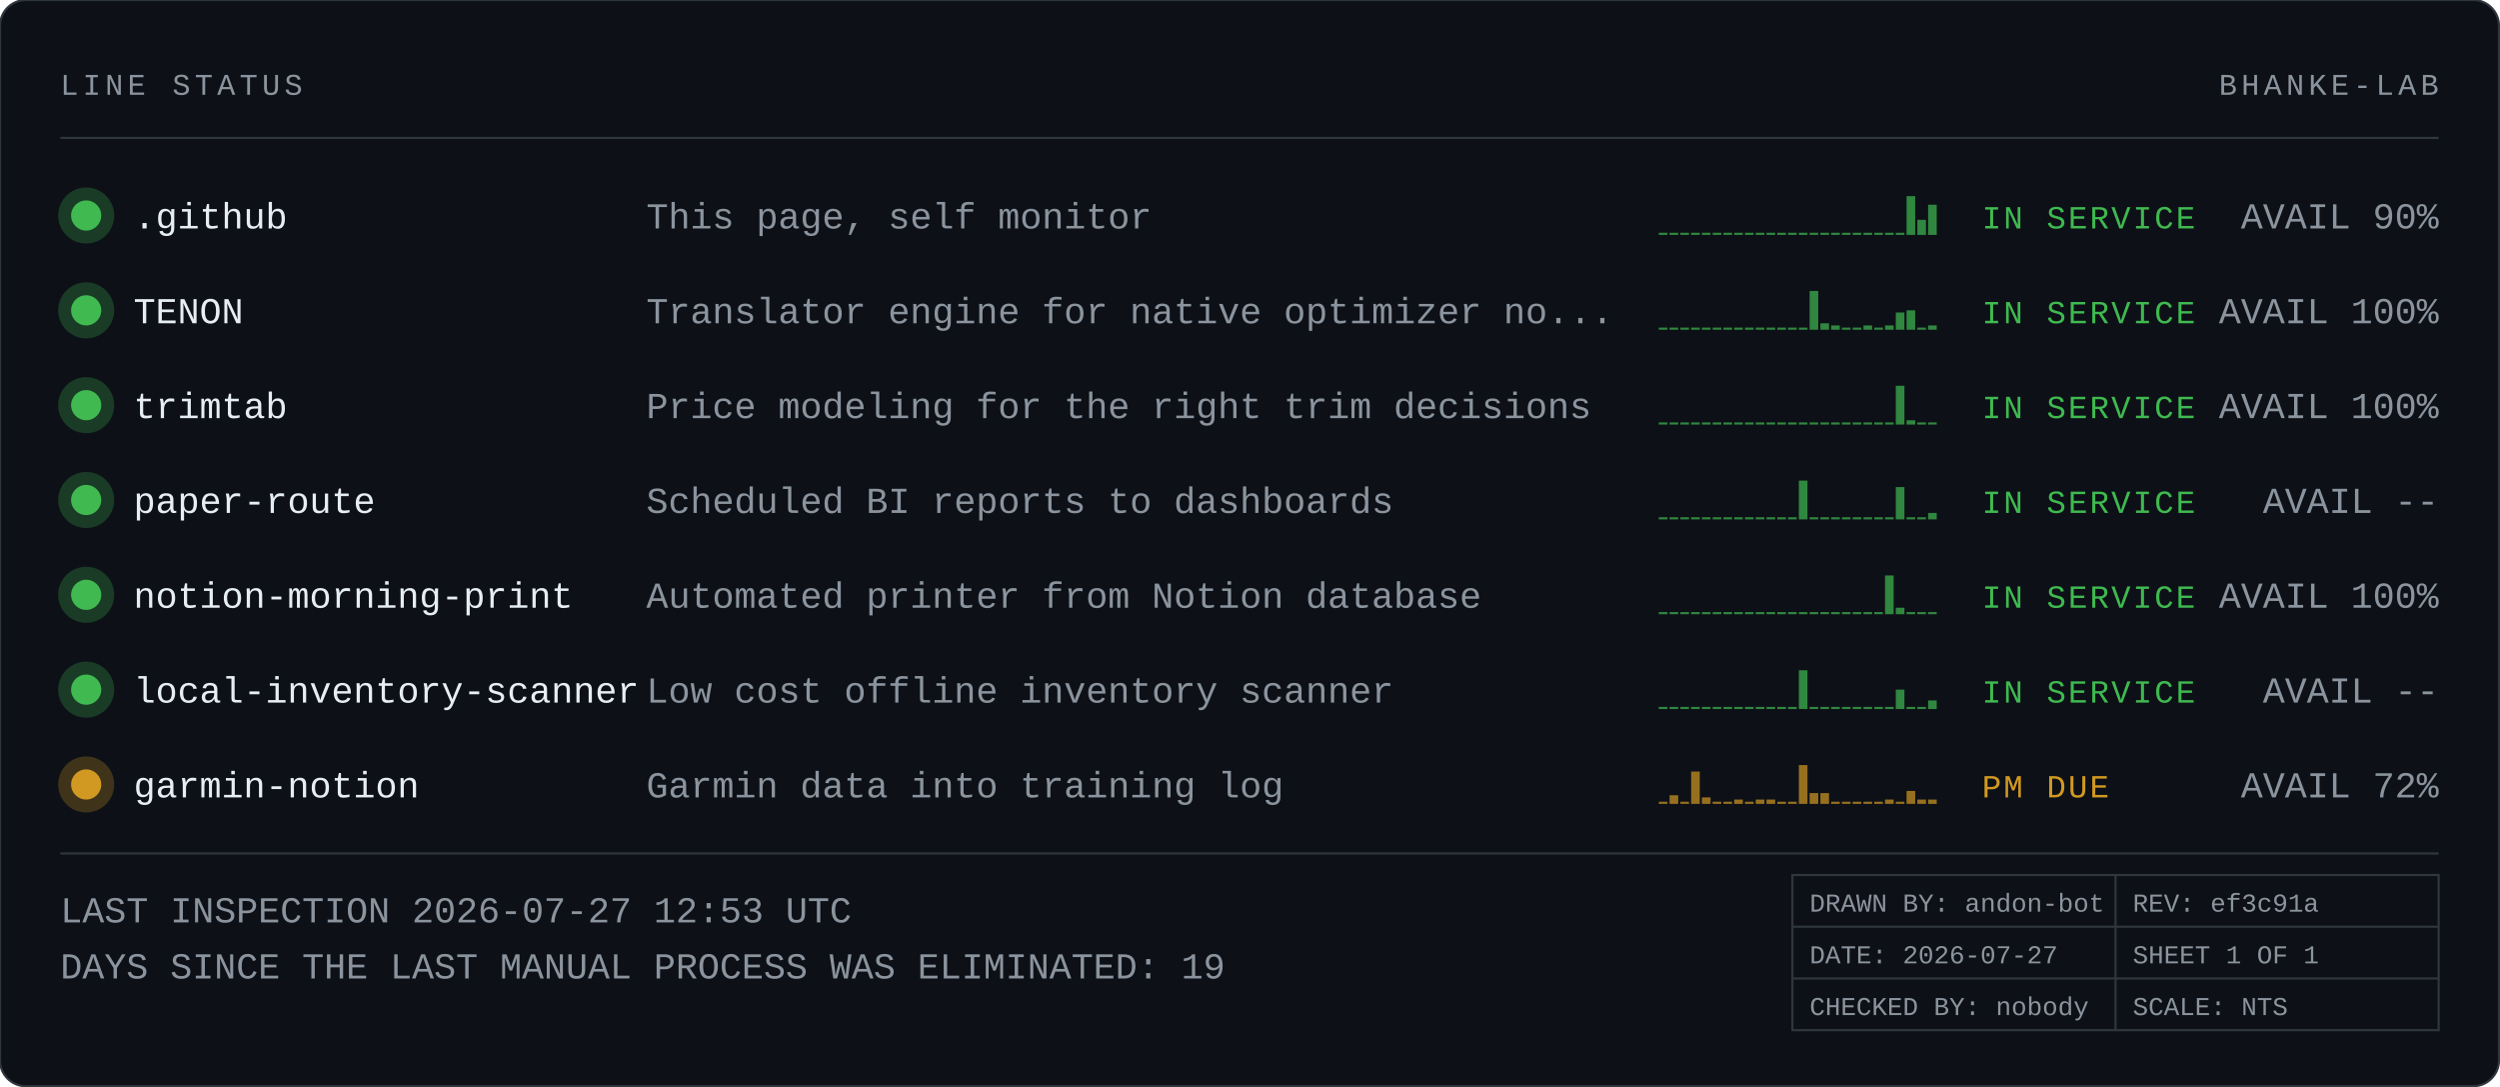
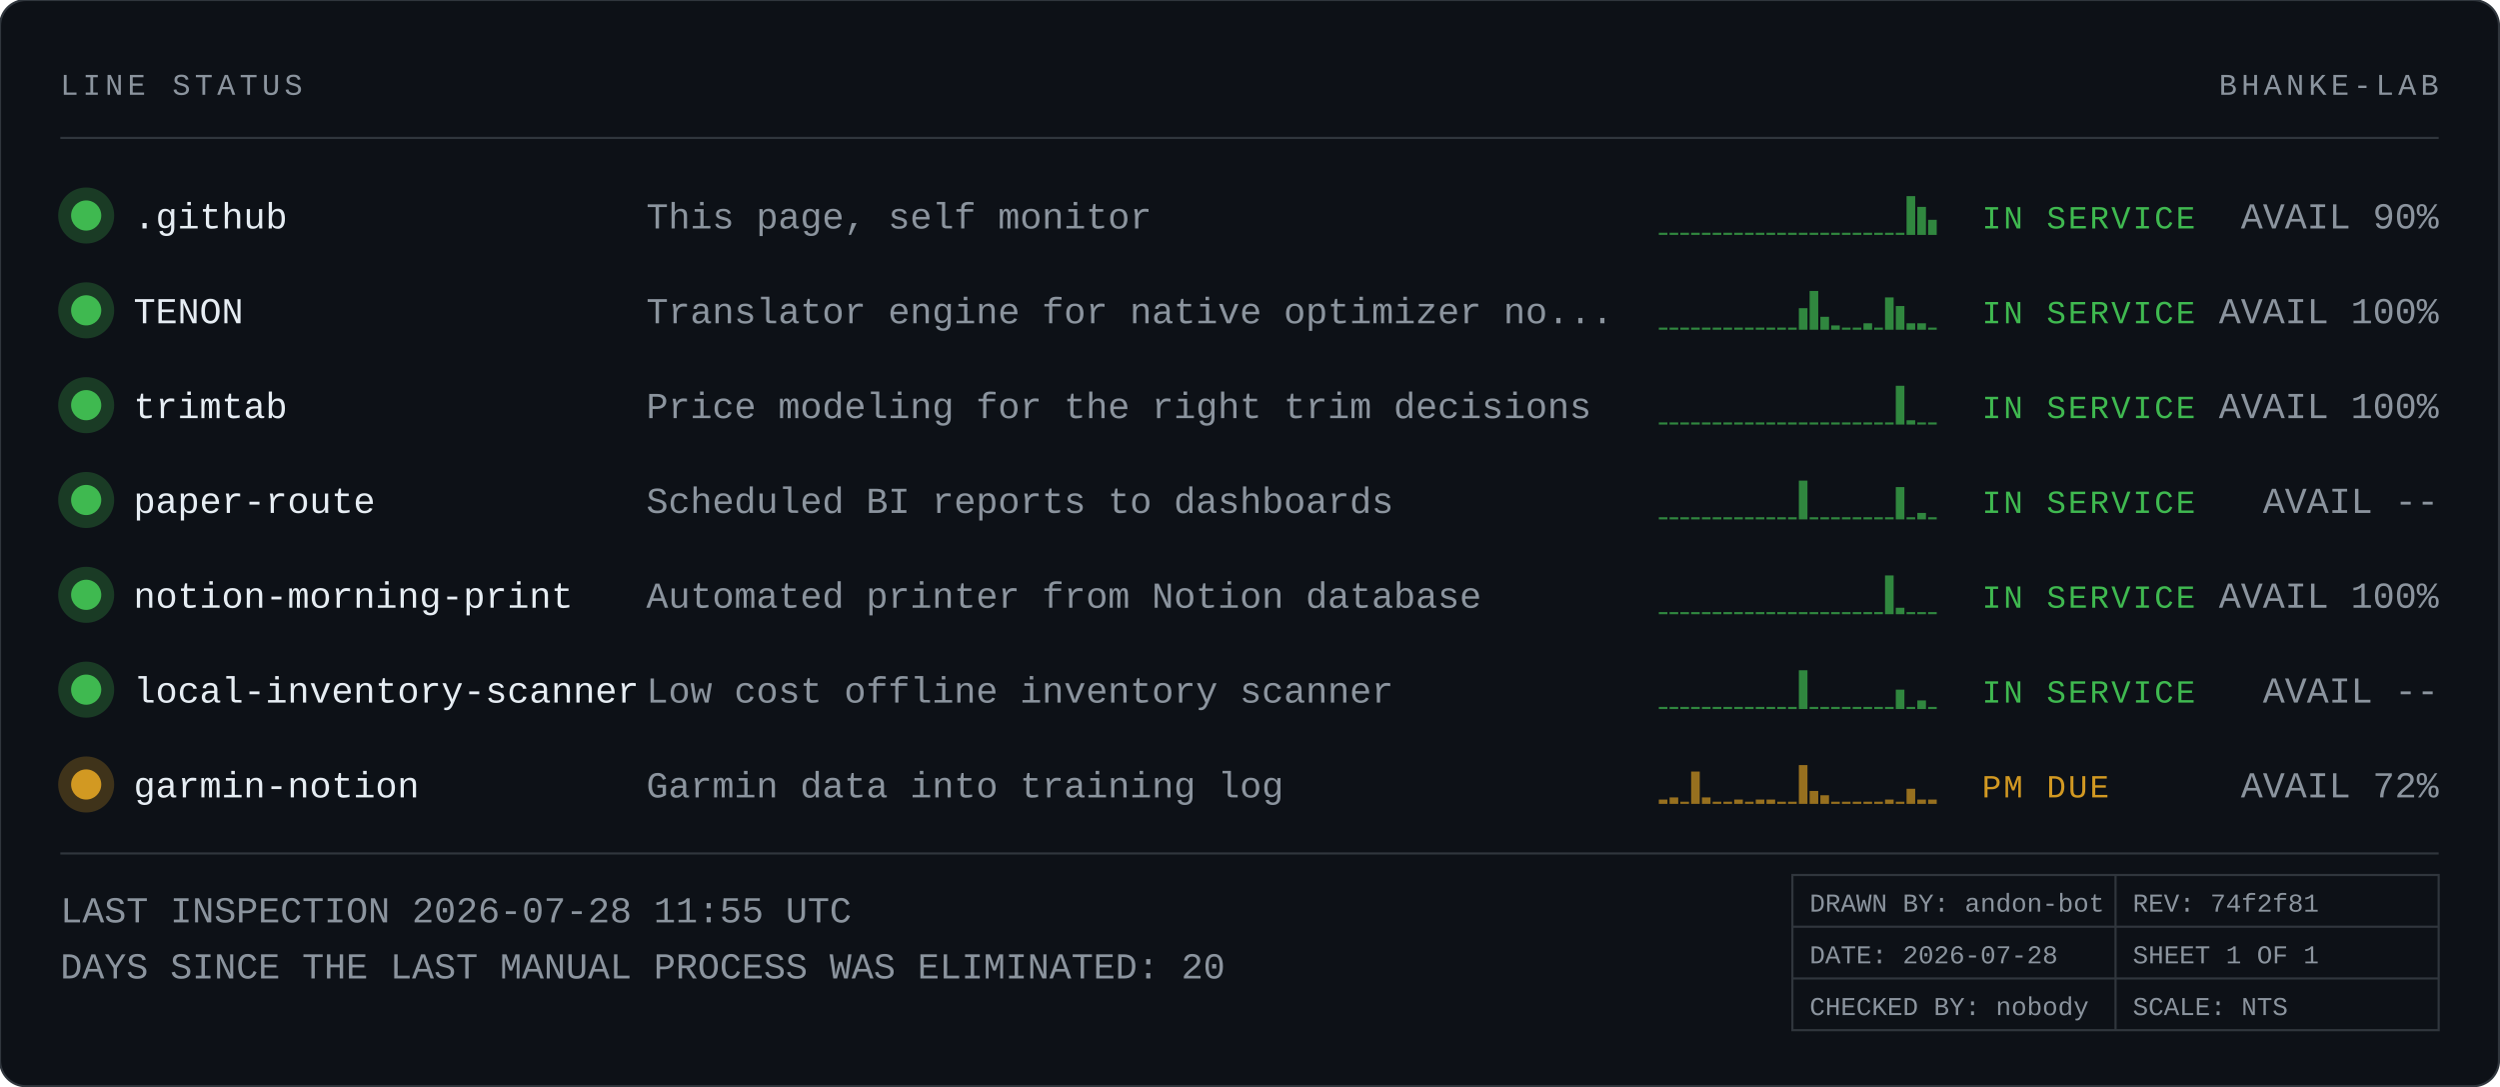
<svg xmlns="http://www.w3.org/2000/svg" width="1160" height="504" viewBox="0 0 1160 504" role="img" aria-label="Andon board">
  <style>
text { font-family: Consolas, 'Courier New', monospace; font-size: 17px; }
.hd { fill: #8b949e; font-size: 14px; letter-spacing: 2px; }
.name { fill: #e6edf3; }
.dim { fill: #8b949e; }
.st { font-size: 15px; letter-spacing: 1px; }
.tb { fill: #8b949e; font-size: 12px; }
</style>
  <rect x="0" y="0" width="1160" height="504" rx="12" fill="#0d1117" stroke="#30363d" />
  <text x="28" y="44" class="hd">LINE STATUS</text>
  <text x="1132" y="44" class="hd" text-anchor="end">BHANKE-LAB</text>
  <line x1="28" y1="64" x2="1132" y2="64" stroke="#30363d" />
  <circle cx="40" cy="100" r="13" fill="#3fb950" opacity="0.25" />
  <circle cx="40" cy="100" r="7" fill="#3fb950" />
  <text x="62" y="106" class="name">.github</text>
  <text x="300" y="106" class="dim">This page, self monitor</text>
  <rect x="770" y="108" width="4" height="1" fill="#3fb950" opacity="0.7" />
  <rect x="775" y="108" width="4" height="1" fill="#3fb950" opacity="0.7" />
  <rect x="780" y="108" width="4" height="1" fill="#3fb950" opacity="0.7" />
  <rect x="785" y="108" width="4" height="1" fill="#3fb950" opacity="0.7" />
  <rect x="790" y="108" width="4" height="1" fill="#3fb950" opacity="0.7" />
  <rect x="795" y="108" width="4" height="1" fill="#3fb950" opacity="0.7" />
  <rect x="800" y="108" width="4" height="1" fill="#3fb950" opacity="0.7" />
  <rect x="805" y="108" width="4" height="1" fill="#3fb950" opacity="0.7" />
  <rect x="810" y="108" width="4" height="1" fill="#3fb950" opacity="0.7" />
  <rect x="815" y="108" width="4" height="1" fill="#3fb950" opacity="0.7" />
  <rect x="820" y="108" width="4" height="1" fill="#3fb950" opacity="0.7" />
  <rect x="825" y="108" width="4" height="1" fill="#3fb950" opacity="0.7" />
  <rect x="830" y="108" width="4" height="1" fill="#3fb950" opacity="0.7" />
  <rect x="835" y="108" width="4" height="1" fill="#3fb950" opacity="0.7" />
  <rect x="840" y="108" width="4" height="1" fill="#3fb950" opacity="0.7" />
  <rect x="845" y="108" width="4" height="1" fill="#3fb950" opacity="0.7" />
  <rect x="850" y="108" width="4" height="1" fill="#3fb950" opacity="0.7" />
  <rect x="855" y="108" width="4" height="1" fill="#3fb950" opacity="0.7" />
  <rect x="860" y="108" width="4" height="1" fill="#3fb950" opacity="0.7" />
  <rect x="865" y="108" width="4" height="1" fill="#3fb950" opacity="0.7" />
  <rect x="870" y="108" width="4" height="1" fill="#3fb950" opacity="0.7" />
  <rect x="875" y="108" width="4" height="1" fill="#3fb950" opacity="0.7" />
  <rect x="880" y="108" width="4" height="1" fill="#3fb950" opacity="0.7" />
  <rect x="885" y="91" width="4" height="18" fill="#3fb950" opacity="0.7" />
-   <rect x="890" y="102" width="4" height="7" fill="#3fb950" opacity="0.7" />
-   <rect x="895" y="95" width="4" height="14" fill="#3fb950" opacity="0.7" />
+   <rect x="890" y="96" width="4" height="13" fill="#3fb950" opacity="0.7" />
+   <rect x="895" y="102" width="4" height="7" fill="#3fb950" opacity="0.7" />
  <text x="920" y="106" class="st" fill="#3fb950">IN SERVICE</text>
  <text x="1132" y="106" class="dim" text-anchor="end">AVAIL 90%</text>
  <circle cx="40" cy="144" r="13" fill="#3fb950" opacity="0.25" />
  <circle cx="40" cy="144" r="7" fill="#3fb950" />
  <text x="62" y="150" class="name">TENON</text>
  <text x="300" y="150" class="dim">Translator engine for native optimizer no...</text>
  <rect x="770" y="152" width="4" height="1" fill="#3fb950" opacity="0.7" />
  <rect x="775" y="152" width="4" height="1" fill="#3fb950" opacity="0.7" />
  <rect x="780" y="152" width="4" height="1" fill="#3fb950" opacity="0.7" />
  <rect x="785" y="152" width="4" height="1" fill="#3fb950" opacity="0.7" />
  <rect x="790" y="152" width="4" height="1" fill="#3fb950" opacity="0.7" />
  <rect x="795" y="152" width="4" height="1" fill="#3fb950" opacity="0.7" />
  <rect x="800" y="152" width="4" height="1" fill="#3fb950" opacity="0.7" />
  <rect x="805" y="152" width="4" height="1" fill="#3fb950" opacity="0.7" />
  <rect x="810" y="152" width="4" height="1" fill="#3fb950" opacity="0.7" />
  <rect x="815" y="152" width="4" height="1" fill="#3fb950" opacity="0.7" />
  <rect x="820" y="152" width="4" height="1" fill="#3fb950" opacity="0.7" />
  <rect x="825" y="152" width="4" height="1" fill="#3fb950" opacity="0.7" />
  <rect x="830" y="152" width="4" height="1" fill="#3fb950" opacity="0.7" />
-   <rect x="835" y="152" width="4" height="1" fill="#3fb950" opacity="0.7" />
+   <rect x="835" y="143" width="4" height="10" fill="#3fb950" opacity="0.7" />
  <rect x="840" y="135" width="4" height="18" fill="#3fb950" opacity="0.7" />
-   <rect x="845" y="150" width="4" height="3" fill="#3fb950" opacity="0.7" />
+   <rect x="845" y="147" width="4" height="6" fill="#3fb950" opacity="0.7" />
  <rect x="850" y="151" width="4" height="2" fill="#3fb950" opacity="0.7" />
  <rect x="855" y="152" width="4" height="1" fill="#3fb950" opacity="0.7" />
  <rect x="860" y="152" width="4" height="1" fill="#3fb950" opacity="0.7" />
-   <rect x="865" y="151" width="4" height="2" fill="#3fb950" opacity="0.7" />
+   <rect x="865" y="150" width="4" height="3" fill="#3fb950" opacity="0.7" />
  <rect x="870" y="152" width="4" height="1" fill="#3fb950" opacity="0.7" />
-   <rect x="875" y="151" width="4" height="2" fill="#3fb950" opacity="0.7" />
-   <rect x="880" y="145" width="4" height="8" fill="#3fb950" opacity="0.7" />
-   <rect x="885" y="144" width="4" height="9" fill="#3fb950" opacity="0.7" />
-   <rect x="890" y="152" width="4" height="1" fill="#3fb950" opacity="0.7" />
-   <rect x="895" y="151" width="4" height="2" fill="#3fb950" opacity="0.7" />
+   <rect x="875" y="138" width="4" height="15" fill="#3fb950" opacity="0.7" />
+   <rect x="880" y="142" width="4" height="11" fill="#3fb950" opacity="0.7" />
+   <rect x="885" y="150" width="4" height="3" fill="#3fb950" opacity="0.7" />
+   <rect x="890" y="150" width="4" height="3" fill="#3fb950" opacity="0.7" />
+   <rect x="895" y="152" width="4" height="1" fill="#3fb950" opacity="0.7" />
  <text x="920" y="150" class="st" fill="#3fb950">IN SERVICE</text>
  <text x="1132" y="150" class="dim" text-anchor="end">AVAIL 100%</text>
  <circle cx="40" cy="188" r="13" fill="#3fb950" opacity="0.25" />
  <circle cx="40" cy="188" r="7" fill="#3fb950" />
  <text x="62" y="194" class="name">trimtab</text>
  <text x="300" y="194" class="dim">Price modeling for the right trim decisions</text>
  <rect x="770" y="196" width="4" height="1" fill="#3fb950" opacity="0.7" />
  <rect x="775" y="196" width="4" height="1" fill="#3fb950" opacity="0.7" />
  <rect x="780" y="196" width="4" height="1" fill="#3fb950" opacity="0.7" />
  <rect x="785" y="196" width="4" height="1" fill="#3fb950" opacity="0.7" />
  <rect x="790" y="196" width="4" height="1" fill="#3fb950" opacity="0.7" />
  <rect x="795" y="196" width="4" height="1" fill="#3fb950" opacity="0.7" />
  <rect x="800" y="196" width="4" height="1" fill="#3fb950" opacity="0.7" />
  <rect x="805" y="196" width="4" height="1" fill="#3fb950" opacity="0.7" />
  <rect x="810" y="196" width="4" height="1" fill="#3fb950" opacity="0.7" />
  <rect x="815" y="196" width="4" height="1" fill="#3fb950" opacity="0.7" />
  <rect x="820" y="196" width="4" height="1" fill="#3fb950" opacity="0.7" />
  <rect x="825" y="196" width="4" height="1" fill="#3fb950" opacity="0.7" />
  <rect x="830" y="196" width="4" height="1" fill="#3fb950" opacity="0.7" />
  <rect x="835" y="196" width="4" height="1" fill="#3fb950" opacity="0.7" />
  <rect x="840" y="196" width="4" height="1" fill="#3fb950" opacity="0.7" />
  <rect x="845" y="196" width="4" height="1" fill="#3fb950" opacity="0.7" />
  <rect x="850" y="196" width="4" height="1" fill="#3fb950" opacity="0.7" />
  <rect x="855" y="196" width="4" height="1" fill="#3fb950" opacity="0.7" />
  <rect x="860" y="196" width="4" height="1" fill="#3fb950" opacity="0.7" />
  <rect x="865" y="196" width="4" height="1" fill="#3fb950" opacity="0.7" />
  <rect x="870" y="196" width="4" height="1" fill="#3fb950" opacity="0.7" />
  <rect x="875" y="196" width="4" height="1" fill="#3fb950" opacity="0.7" />
  <rect x="880" y="179" width="4" height="18" fill="#3fb950" opacity="0.7" />
  <rect x="885" y="195" width="4" height="2" fill="#3fb950" opacity="0.7" />
  <rect x="890" y="196" width="4" height="1" fill="#3fb950" opacity="0.7" />
  <rect x="895" y="196" width="4" height="1" fill="#3fb950" opacity="0.7" />
  <text x="920" y="194" class="st" fill="#3fb950">IN SERVICE</text>
  <text x="1132" y="194" class="dim" text-anchor="end">AVAIL 100%</text>
  <circle cx="40" cy="232" r="13" fill="#3fb950" opacity="0.25" />
  <circle cx="40" cy="232" r="7" fill="#3fb950" />
  <text x="62" y="238" class="name">paper-route</text>
  <text x="300" y="238" class="dim">Scheduled BI reports to dashboards</text>
  <rect x="770" y="240" width="4" height="1" fill="#3fb950" opacity="0.7" />
  <rect x="775" y="240" width="4" height="1" fill="#3fb950" opacity="0.7" />
  <rect x="780" y="240" width="4" height="1" fill="#3fb950" opacity="0.7" />
  <rect x="785" y="240" width="4" height="1" fill="#3fb950" opacity="0.7" />
  <rect x="790" y="240" width="4" height="1" fill="#3fb950" opacity="0.7" />
  <rect x="795" y="240" width="4" height="1" fill="#3fb950" opacity="0.7" />
  <rect x="800" y="240" width="4" height="1" fill="#3fb950" opacity="0.7" />
  <rect x="805" y="240" width="4" height="1" fill="#3fb950" opacity="0.7" />
  <rect x="810" y="240" width="4" height="1" fill="#3fb950" opacity="0.7" />
  <rect x="815" y="240" width="4" height="1" fill="#3fb950" opacity="0.7" />
  <rect x="820" y="240" width="4" height="1" fill="#3fb950" opacity="0.7" />
  <rect x="825" y="240" width="4" height="1" fill="#3fb950" opacity="0.7" />
  <rect x="830" y="240" width="4" height="1" fill="#3fb950" opacity="0.7" />
  <rect x="835" y="223" width="4" height="18" fill="#3fb950" opacity="0.7" />
  <rect x="840" y="240" width="4" height="1" fill="#3fb950" opacity="0.7" />
  <rect x="845" y="240" width="4" height="1" fill="#3fb950" opacity="0.7" />
  <rect x="850" y="240" width="4" height="1" fill="#3fb950" opacity="0.7" />
  <rect x="855" y="240" width="4" height="1" fill="#3fb950" opacity="0.7" />
  <rect x="860" y="240" width="4" height="1" fill="#3fb950" opacity="0.7" />
  <rect x="865" y="240" width="4" height="1" fill="#3fb950" opacity="0.7" />
  <rect x="870" y="240" width="4" height="1" fill="#3fb950" opacity="0.7" />
  <rect x="875" y="240" width="4" height="1" fill="#3fb950" opacity="0.7" />
  <rect x="880" y="226" width="4" height="15" fill="#3fb950" opacity="0.7" />
  <rect x="885" y="240" width="4" height="1" fill="#3fb950" opacity="0.7" />
-   <rect x="890" y="240" width="4" height="1" fill="#3fb950" opacity="0.7" />
-   <rect x="895" y="238" width="4" height="3" fill="#3fb950" opacity="0.7" />
+   <rect x="890" y="238" width="4" height="3" fill="#3fb950" opacity="0.7" />
+   <rect x="895" y="240" width="4" height="1" fill="#3fb950" opacity="0.7" />
  <text x="920" y="238" class="st" fill="#3fb950">IN SERVICE</text>
  <text x="1132" y="238" class="dim" text-anchor="end">AVAIL --</text>
  <circle cx="40" cy="276" r="13" fill="#3fb950" opacity="0.25" />
  <circle cx="40" cy="276" r="7" fill="#3fb950" />
  <text x="62" y="282" class="name">notion-morning-print</text>
  <text x="300" y="282" class="dim">Automated printer from Notion database</text>
  <rect x="770" y="284" width="4" height="1" fill="#3fb950" opacity="0.7" />
  <rect x="775" y="284" width="4" height="1" fill="#3fb950" opacity="0.7" />
  <rect x="780" y="284" width="4" height="1" fill="#3fb950" opacity="0.7" />
  <rect x="785" y="284" width="4" height="1" fill="#3fb950" opacity="0.7" />
  <rect x="790" y="284" width="4" height="1" fill="#3fb950" opacity="0.7" />
  <rect x="795" y="284" width="4" height="1" fill="#3fb950" opacity="0.7" />
  <rect x="800" y="284" width="4" height="1" fill="#3fb950" opacity="0.7" />
  <rect x="805" y="284" width="4" height="1" fill="#3fb950" opacity="0.7" />
  <rect x="810" y="284" width="4" height="1" fill="#3fb950" opacity="0.7" />
  <rect x="815" y="284" width="4" height="1" fill="#3fb950" opacity="0.7" />
  <rect x="820" y="284" width="4" height="1" fill="#3fb950" opacity="0.7" />
  <rect x="825" y="284" width="4" height="1" fill="#3fb950" opacity="0.7" />
  <rect x="830" y="284" width="4" height="1" fill="#3fb950" opacity="0.7" />
  <rect x="835" y="284" width="4" height="1" fill="#3fb950" opacity="0.7" />
  <rect x="840" y="284" width="4" height="1" fill="#3fb950" opacity="0.7" />
  <rect x="845" y="284" width="4" height="1" fill="#3fb950" opacity="0.7" />
  <rect x="850" y="284" width="4" height="1" fill="#3fb950" opacity="0.7" />
  <rect x="855" y="284" width="4" height="1" fill="#3fb950" opacity="0.7" />
  <rect x="860" y="284" width="4" height="1" fill="#3fb950" opacity="0.7" />
  <rect x="865" y="284" width="4" height="1" fill="#3fb950" opacity="0.7" />
  <rect x="870" y="284" width="4" height="1" fill="#3fb950" opacity="0.7" />
  <rect x="875" y="267" width="4" height="18" fill="#3fb950" opacity="0.7" />
  <rect x="880" y="282" width="4" height="3" fill="#3fb950" opacity="0.7" />
  <rect x="885" y="284" width="4" height="1" fill="#3fb950" opacity="0.7" />
  <rect x="890" y="284" width="4" height="1" fill="#3fb950" opacity="0.7" />
  <rect x="895" y="284" width="4" height="1" fill="#3fb950" opacity="0.7" />
  <text x="920" y="282" class="st" fill="#3fb950">IN SERVICE</text>
  <text x="1132" y="282" class="dim" text-anchor="end">AVAIL 100%</text>
  <circle cx="40" cy="320" r="13" fill="#3fb950" opacity="0.25" />
  <circle cx="40" cy="320" r="7" fill="#3fb950" />
  <text x="62" y="326" class="name">local-inventory-scanner</text>
  <text x="300" y="326" class="dim">Low cost offline inventory scanner</text>
  <rect x="770" y="328" width="4" height="1" fill="#3fb950" opacity="0.7" />
  <rect x="775" y="328" width="4" height="1" fill="#3fb950" opacity="0.7" />
  <rect x="780" y="328" width="4" height="1" fill="#3fb950" opacity="0.7" />
  <rect x="785" y="328" width="4" height="1" fill="#3fb950" opacity="0.7" />
  <rect x="790" y="328" width="4" height="1" fill="#3fb950" opacity="0.7" />
  <rect x="795" y="328" width="4" height="1" fill="#3fb950" opacity="0.7" />
  <rect x="800" y="328" width="4" height="1" fill="#3fb950" opacity="0.7" />
  <rect x="805" y="328" width="4" height="1" fill="#3fb950" opacity="0.7" />
  <rect x="810" y="328" width="4" height="1" fill="#3fb950" opacity="0.7" />
  <rect x="815" y="328" width="4" height="1" fill="#3fb950" opacity="0.7" />
  <rect x="820" y="328" width="4" height="1" fill="#3fb950" opacity="0.7" />
  <rect x="825" y="328" width="4" height="1" fill="#3fb950" opacity="0.7" />
  <rect x="830" y="328" width="4" height="1" fill="#3fb950" opacity="0.7" />
  <rect x="835" y="311" width="4" height="18" fill="#3fb950" opacity="0.7" />
  <rect x="840" y="328" width="4" height="1" fill="#3fb950" opacity="0.7" />
  <rect x="845" y="328" width="4" height="1" fill="#3fb950" opacity="0.7" />
  <rect x="850" y="328" width="4" height="1" fill="#3fb950" opacity="0.7" />
  <rect x="855" y="328" width="4" height="1" fill="#3fb950" opacity="0.7" />
  <rect x="860" y="328" width="4" height="1" fill="#3fb950" opacity="0.7" />
  <rect x="865" y="328" width="4" height="1" fill="#3fb950" opacity="0.7" />
  <rect x="870" y="328" width="4" height="1" fill="#3fb950" opacity="0.7" />
  <rect x="875" y="328" width="4" height="1" fill="#3fb950" opacity="0.7" />
  <rect x="880" y="320" width="4" height="9" fill="#3fb950" opacity="0.7" />
  <rect x="885" y="328" width="4" height="1" fill="#3fb950" opacity="0.7" />
-   <rect x="890" y="328" width="4" height="1" fill="#3fb950" opacity="0.7" />
-   <rect x="895" y="325" width="4" height="4" fill="#3fb950" opacity="0.7" />
+   <rect x="890" y="325" width="4" height="4" fill="#3fb950" opacity="0.7" />
+   <rect x="895" y="328" width="4" height="1" fill="#3fb950" opacity="0.7" />
  <text x="920" y="326" class="st" fill="#3fb950">IN SERVICE</text>
  <text x="1132" y="326" class="dim" text-anchor="end">AVAIL --</text>
  <circle cx="40" cy="364" r="13" fill="#d29922" opacity="0.25">
    <animate attributeName="opacity" values="0.25;0.8;0.25" dur="2s" repeatCount="indefinite" />
  </circle>
  <circle cx="40" cy="364" r="7" fill="#d29922" />
  <text x="62" y="370" class="name">garmin-notion</text>
  <text x="300" y="370" class="dim">Garmin data into training log</text>
-   <rect x="770" y="372" width="4" height="1" fill="#d29922" opacity="0.7" />
-   <rect x="775" y="369" width="4" height="4" fill="#d29922" opacity="0.7" />
+   <rect x="770" y="371" width="4" height="2" fill="#d29922" opacity="0.7" />
+   <rect x="775" y="370" width="4" height="3" fill="#d29922" opacity="0.7" />
  <rect x="780" y="372" width="4" height="1" fill="#d29922" opacity="0.7" />
  <rect x="785" y="358" width="4" height="15" fill="#d29922" opacity="0.7" />
  <rect x="790" y="370" width="4" height="3" fill="#d29922" opacity="0.7" />
  <rect x="795" y="372" width="4" height="1" fill="#d29922" opacity="0.7" />
  <rect x="800" y="372" width="4" height="1" fill="#d29922" opacity="0.7" />
  <rect x="805" y="371" width="4" height="2" fill="#d29922" opacity="0.7" />
  <rect x="810" y="372" width="4" height="1" fill="#d29922" opacity="0.7" />
  <rect x="815" y="371" width="4" height="2" fill="#d29922" opacity="0.7" />
  <rect x="820" y="371" width="4" height="2" fill="#d29922" opacity="0.7" />
  <rect x="825" y="372" width="4" height="1" fill="#d29922" opacity="0.7" />
  <rect x="830" y="372" width="4" height="1" fill="#d29922" opacity="0.7" />
  <rect x="835" y="355" width="4" height="18" fill="#d29922" opacity="0.7" />
-   <rect x="840" y="368" width="4" height="5" fill="#d29922" opacity="0.7" />
-   <rect x="845" y="368" width="4" height="5" fill="#d29922" opacity="0.7" />
+   <rect x="840" y="367" width="4" height="6" fill="#d29922" opacity="0.7" />
+   <rect x="845" y="369" width="4" height="4" fill="#d29922" opacity="0.7" />
  <rect x="850" y="372" width="4" height="1" fill="#d29922" opacity="0.7" />
  <rect x="855" y="372" width="4" height="1" fill="#d29922" opacity="0.7" />
  <rect x="860" y="372" width="4" height="1" fill="#d29922" opacity="0.7" />
  <rect x="865" y="372" width="4" height="1" fill="#d29922" opacity="0.7" />
  <rect x="870" y="372" width="4" height="1" fill="#d29922" opacity="0.7" />
  <rect x="875" y="371" width="4" height="2" fill="#d29922" opacity="0.7" />
  <rect x="880" y="372" width="4" height="1" fill="#d29922" opacity="0.7" />
-   <rect x="885" y="367" width="4" height="6" fill="#d29922" opacity="0.7" />
+   <rect x="885" y="366" width="4" height="7" fill="#d29922" opacity="0.7" />
  <rect x="890" y="371" width="4" height="2" fill="#d29922" opacity="0.7" />
  <rect x="895" y="371" width="4" height="2" fill="#d29922" opacity="0.7" />
  <text x="920" y="370" class="st" fill="#d29922">PM DUE</text>
  <text x="1132" y="370" class="dim" text-anchor="end">AVAIL 72%</text>
  <line x1="28" y1="396" x2="1132" y2="396" stroke="#30363d" />
-   <text x="28" y="428" class="dim">LAST INSPECTION 2026-07-27 12:53 UTC</text>
-   <text x="28" y="454" class="dim">DAYS SINCE THE LAST MANUAL PROCESS WAS ELIMINATED: 19</text>
+   <text x="28" y="428" class="dim">LAST INSPECTION 2026-07-28 11:55 UTC</text>
+   <text x="28" y="454" class="dim">DAYS SINCE THE LAST MANUAL PROCESS WAS ELIMINATED: 20</text>
  <rect x="832" y="406" width="300" height="72" fill="none" stroke="#30363d" />
  <line x1="832" y1="430" x2="1132" y2="430" stroke="#30363d" />
  <line x1="832" y1="454" x2="1132" y2="454" stroke="#30363d" />
  <line x1="982" y1="406" x2="982" y2="478" stroke="#30363d" />
  <text x="840" y="423" class="tb">DRAWN BY: andon-bot</text>
-   <text x="990" y="423" class="tb">REV: ef3c91a</text>
-   <text x="840" y="447" class="tb">DATE: 2026-07-27</text>
+   <text x="990" y="423" class="tb">REV: 74f2f81</text>
+   <text x="840" y="447" class="tb">DATE: 2026-07-28</text>
  <text x="990" y="447" class="tb">SHEET 1 OF 1</text>
  <text x="840" y="471" class="tb">CHECKED BY: nobody</text>
  <text x="990" y="471" class="tb">SCALE: NTS</text>
</svg>
